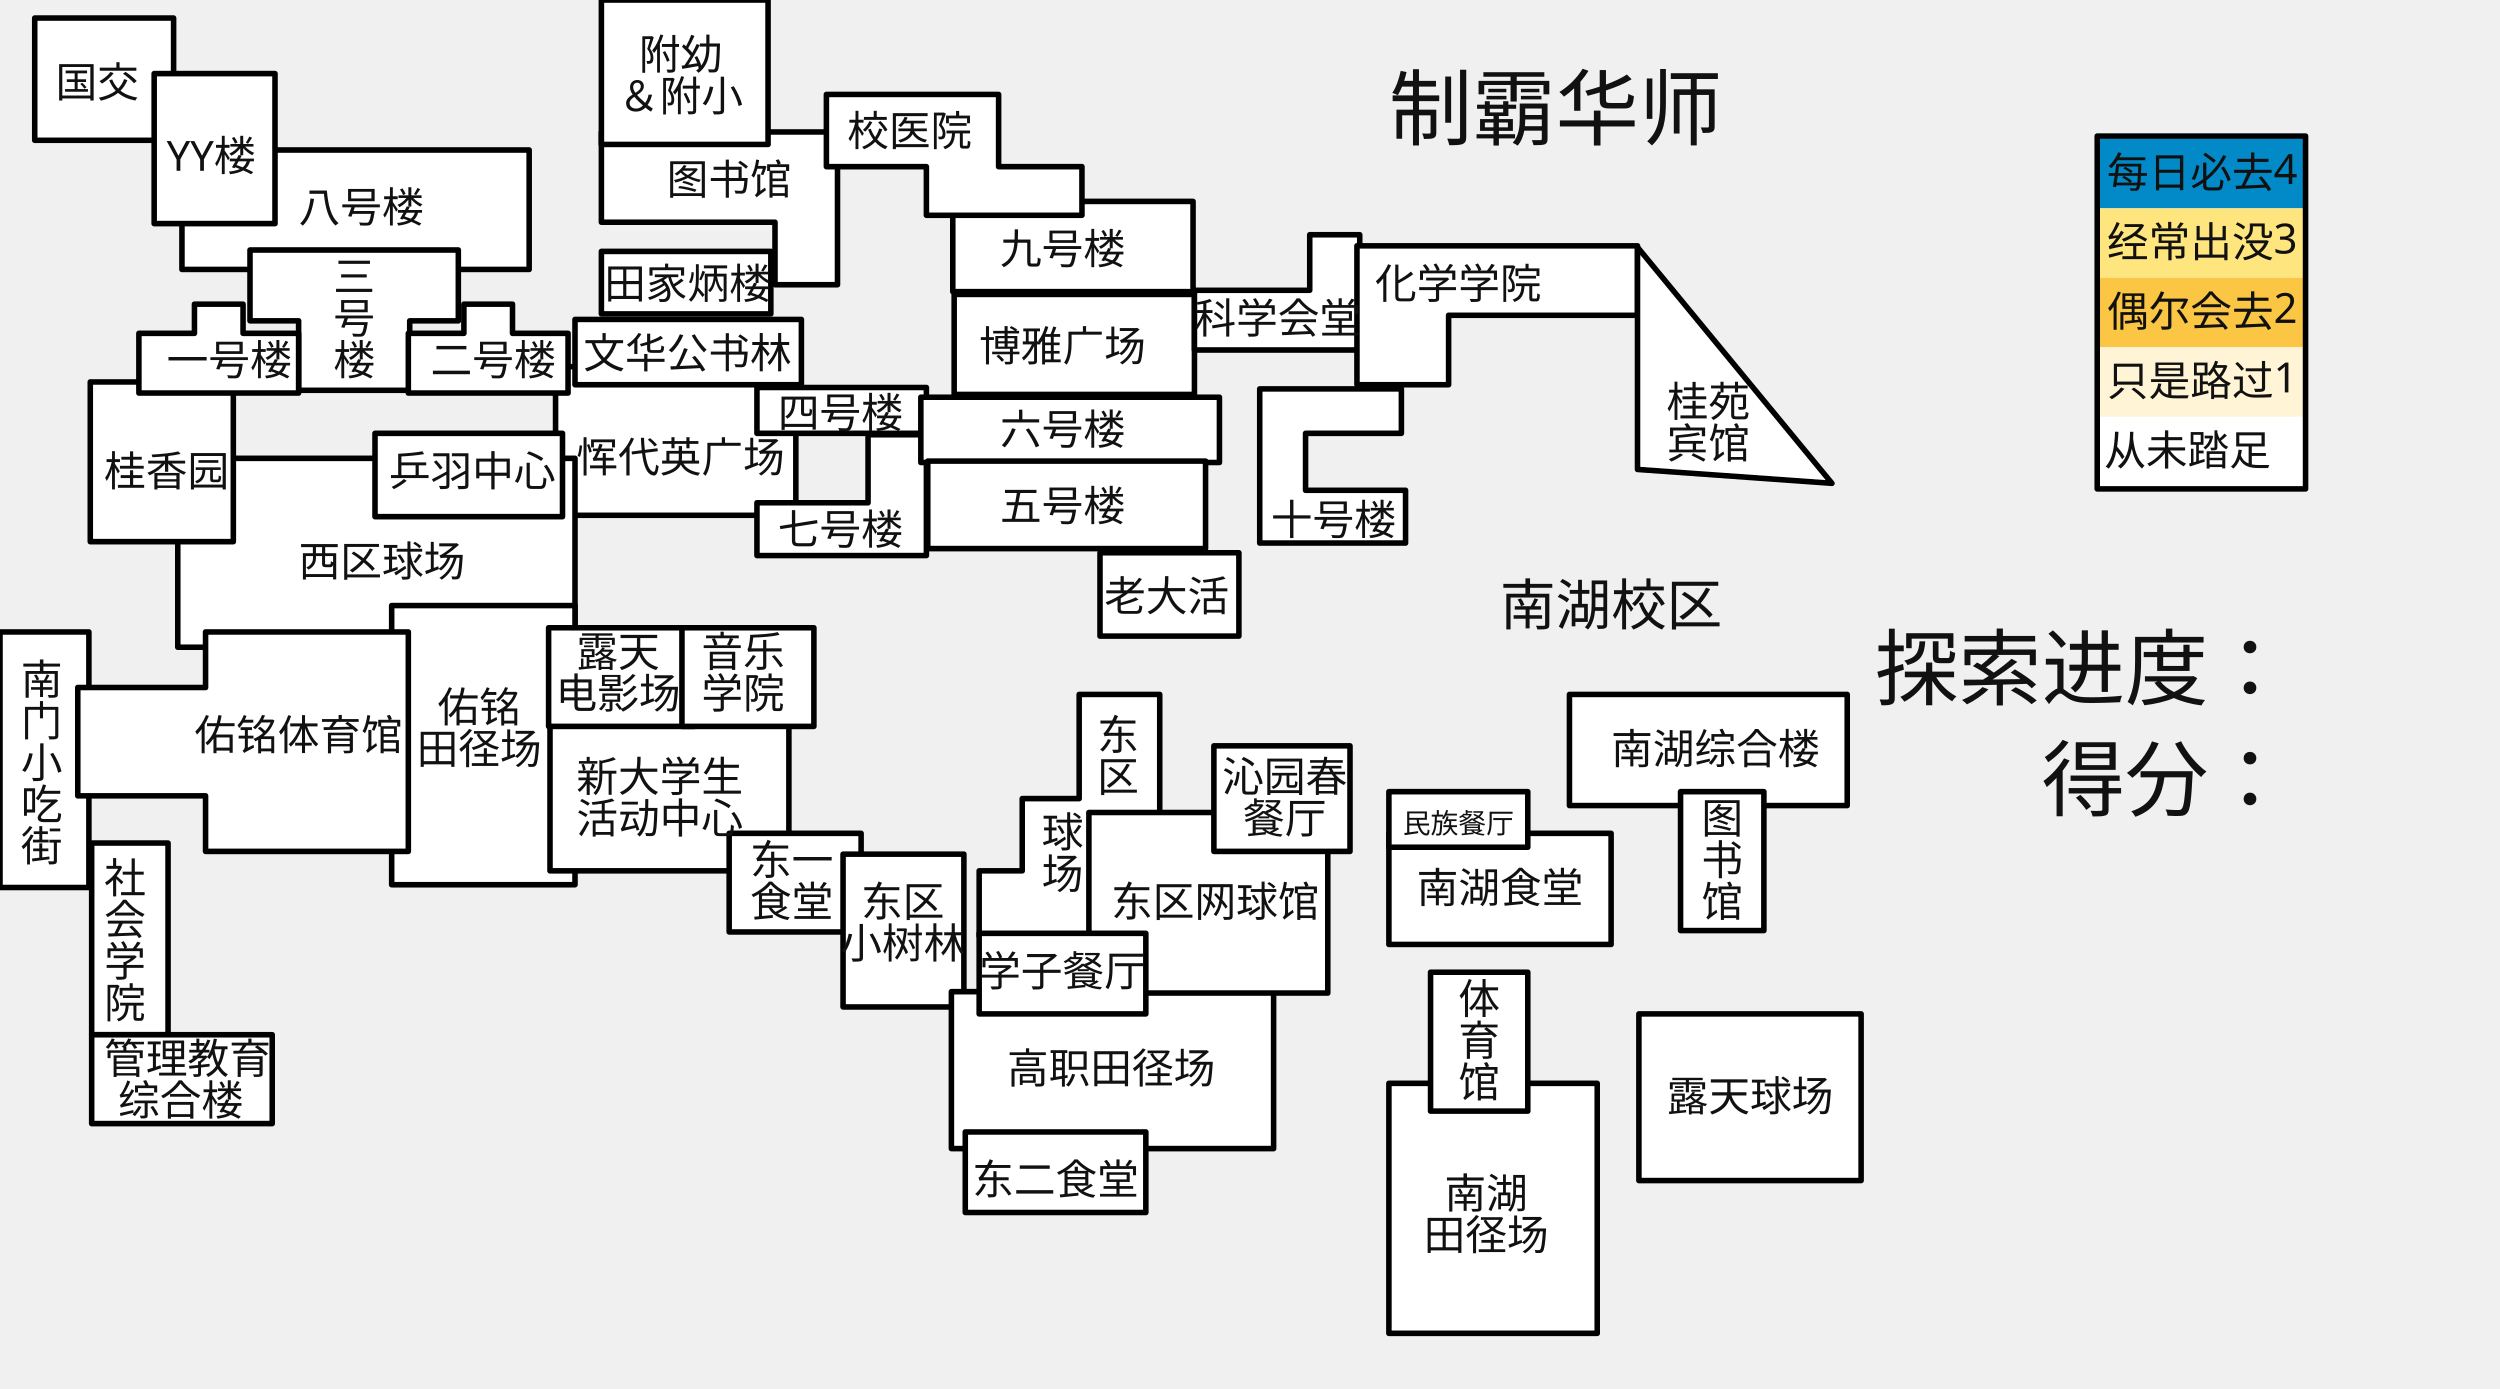
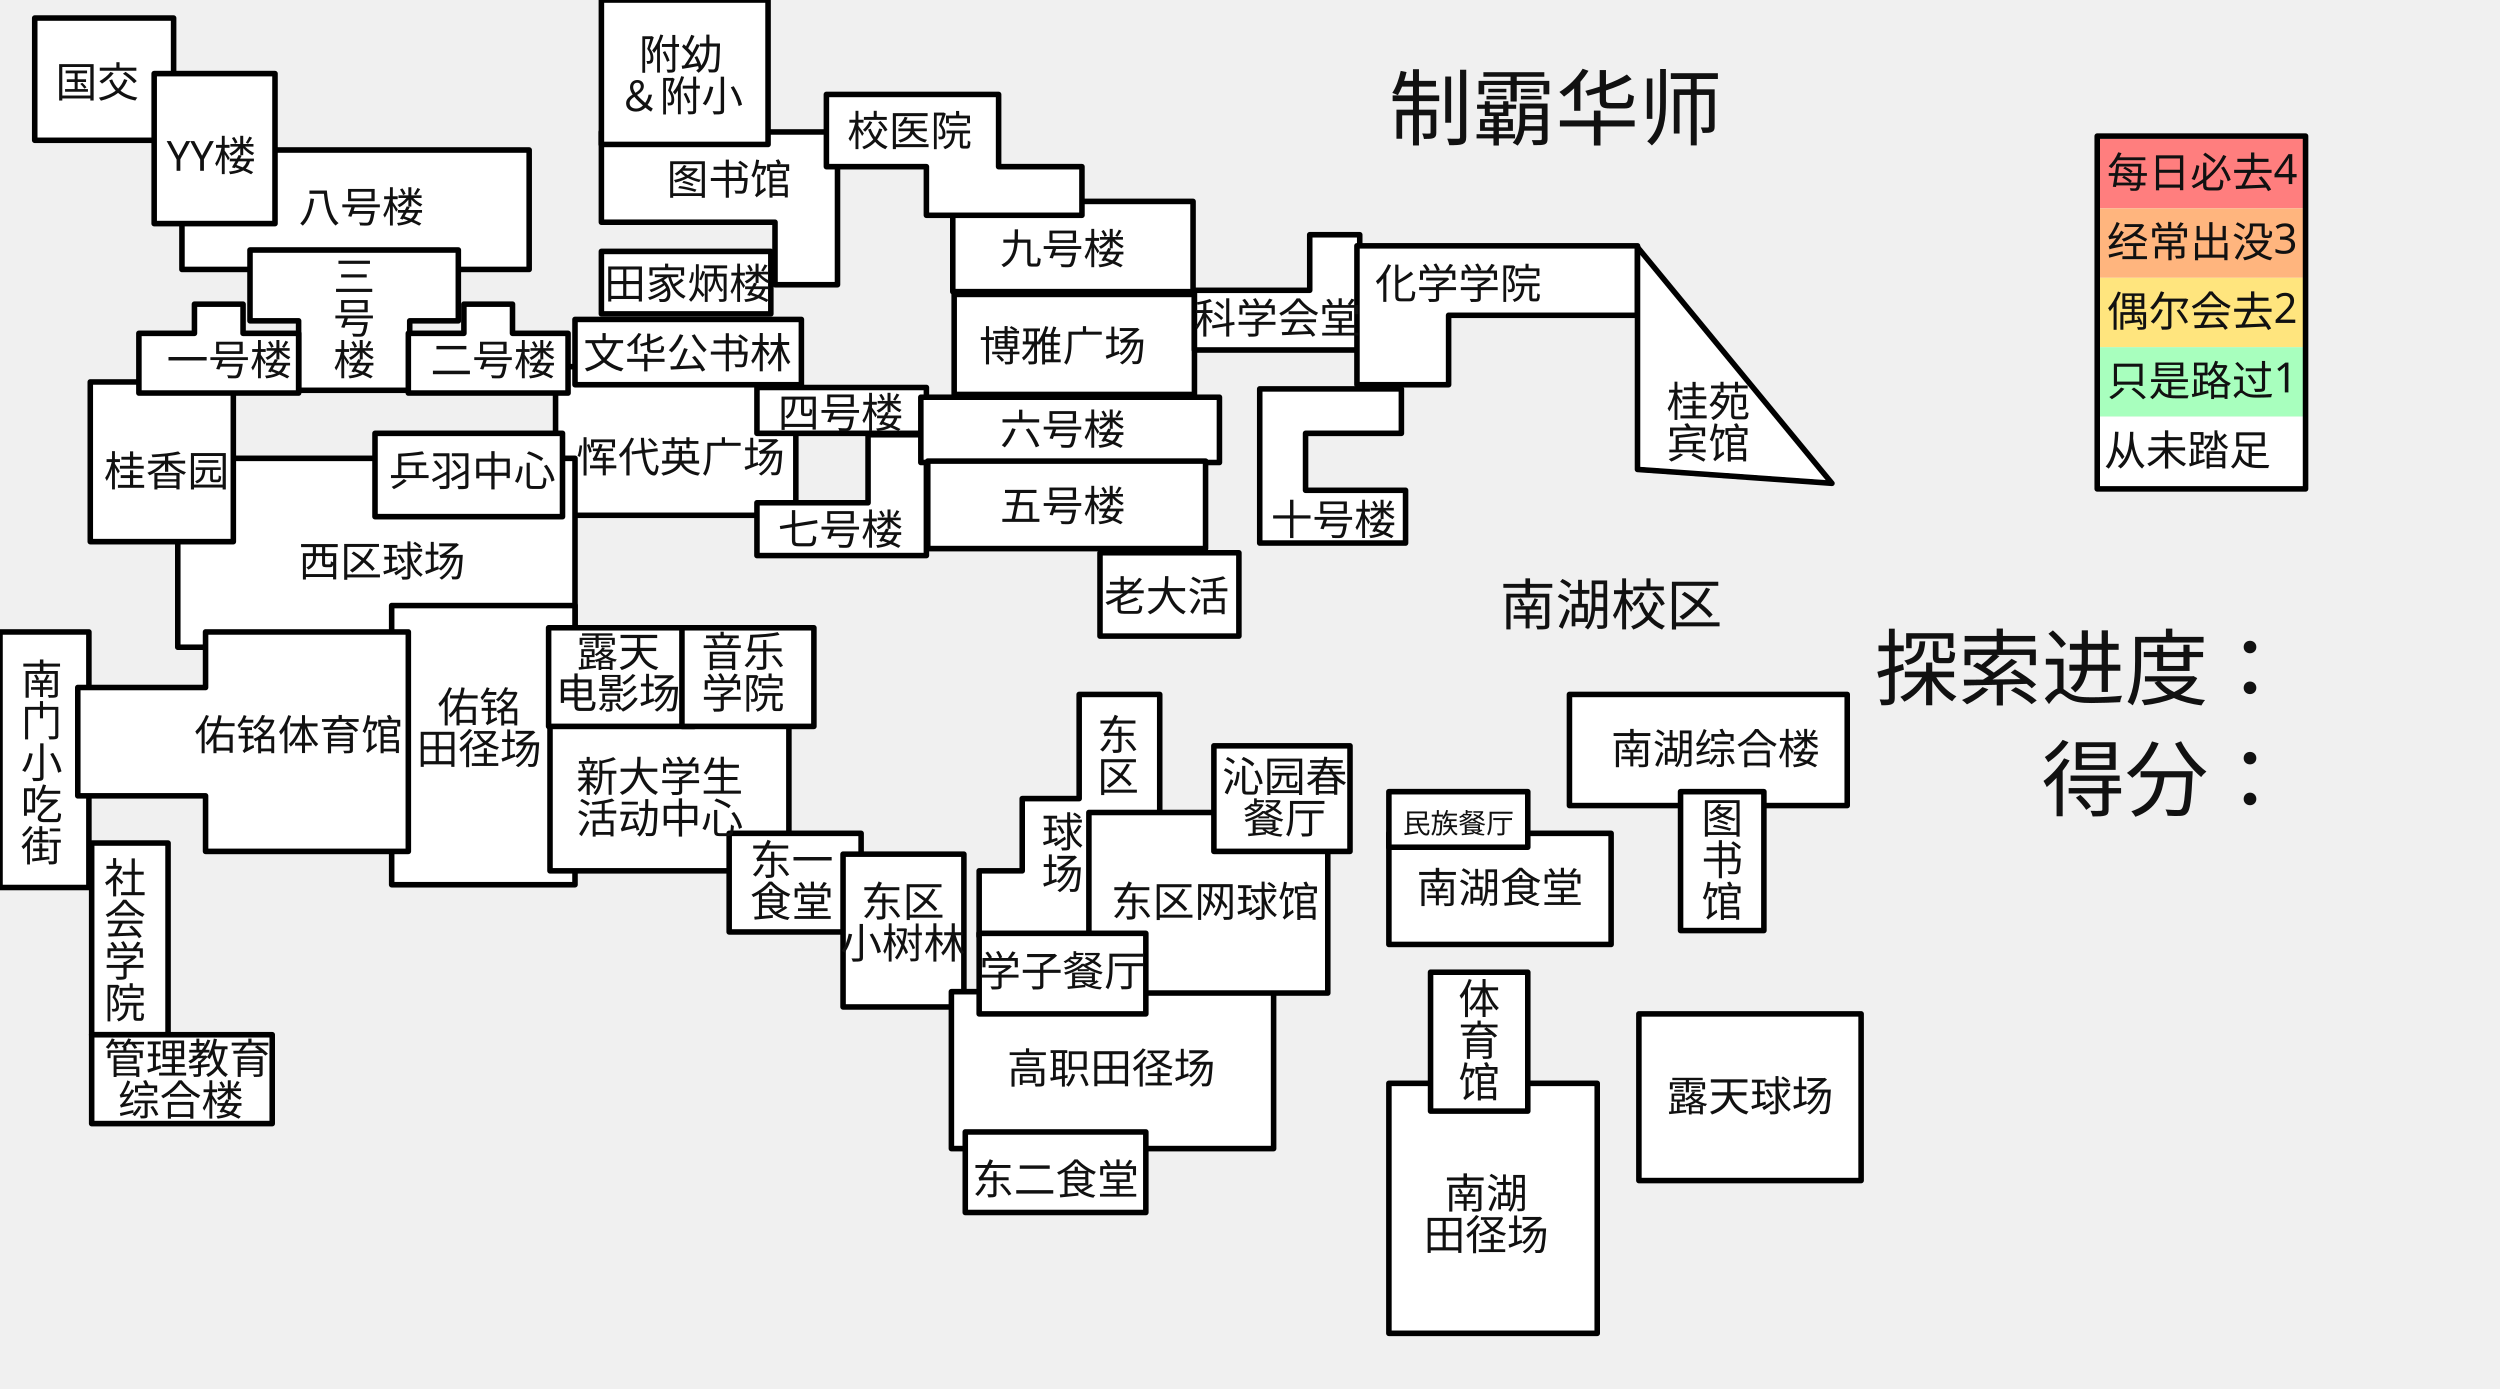
<svg xmlns="http://www.w3.org/2000/svg" viewBox="0 0 1800 1000">
  <style />
  <style>
        text{
        font-family: 'Tensentype-JiaLiDaYuanJF',sans-serif;
        fill:#111;
        font-size:30px;
        }
        #标题,
        #分数,#进度{font-size:60px;}
        .fs24{font-size:24px;}
        .xq{font-size:40px;}
        .xx{font-size:20px;}
        #地点 path,
        .边框{
        fill-rule:evenodd;
        clip-rule:evenodd;
        stroke:#000;
        stroke-width:4;
        stroke-linecap:round;
        stroke-linejoin:round;
        }
        #地点 path{
        fill:#FFF;
        cursor: pointer;
        pointer-events: auto;
        }
        .边框{fill:none;}
        
-         #地点 path[level="4"]{fill:#028ac8;}
-         #地点 path[level="3"]{fill:#fe530b;}
-         #地点 path[level="2"]{fill:#fbc643;}
-         #地点 path[level="1"]{fill:#fff4d6;}
+         #地点 path[level="4"]{fill:#FF7E7E;}
+         #地点 path[level="3"]{fill:#FFB57E;}
+         #地点 path[level="2"]{fill:#FFE57E;}
+         #地点 path[level="1"]{fill:#A8FFBE;}
    </style>
  <text x="1000" y="100" id="标题">制霸华师</text>
  <g id="地点">
    <path id="国交" d="M25 13 v88 h100 v-88 z" />
    <path id="八号楼" d="M131 108 v86 h250 v-86 z" />
    <path id="YY楼" d="M111 53 v108 h87 v-108 z" />
    <path id="三号楼" d="M180 180 v51 h35 v50 h80 v-50 h35 v-51 z" />
    <path id="恽代英广场" d="M400 264 v107 h173 v-107 z" />
    <path id="西区球场" d="M128 330 v136 h286 v-136 z" />
    <path id="桂香园" d="M65 275 v115 h103 v-115 z" />
    <path id="乒羽中心" d="M270 312 v60 h135 v-60 z" />
    <path id="一号楼" d="M100 240 v43 h115 v-43 h-40 v-21 h-35 v21 z" />
    <path id="二号楼" d="M294 240 v43 h115 v-43 h-40 v-21 h-35 v21 z" />
    <path id="南门小吃街" d="M0 455 v184 h64 v-184 z" />
    <path id="佑铭田径场" d="M282 436 v201 h132 v-201 z" />
    <path id="佑铭体育馆" d="M56 495 v78 h92 v40 h146 v-158 h-146 v40 z" />
    <path id="社会学院" d="M66 607 v138 h55 v-138 z" />
    <path id="管理教育综合楼" d="M66 745 v64 h130 v-64 z" />
    <path id="新大学生活动中心" d="M396 514 v113 h172 v-113 z" />
    <path id="露天电影场" d="M395 452 v71 h105 v-71 z" />
    <path id="音乐学院" d="M491 452 v71 h95 v-71 z" />
    <path id="东一食堂" d="M525 600 v71 h95 v-71 z" />
    <path id="东区小树林" d="M607 615 v110 h87 v-110 z" />
    <path id="高职田径场" d="M685 714 v113 h232 v-113 z" />
    <path id="东区球场" d="M705 627 v47 h130 v-174 h-58 v75 h-41 v52 z" />
    <path id="东区网球馆" d="M784 585 v130 h172 v-130 z" />
    <path id="学子餐厅" d="M705 672 v58 h120 v-58 z" />
    <path id="东二食堂" d="M695 815 v58 h130 v-58 z" />
    <path id="沁园春食堂" d="M874 537 v76 h98 v-76 z" />
    <path id="文华公书林" d="M414 230 v47 h163 v-47 z" />
    <path id="田家炳楼" d="M433 181 v45 h122 v-45 z" />
    <path id="图书馆" d="M433 95 h170 v110 h-45 v-45 h-125 z" />
    <path id="附幼附小" d="M433 0 v104 h120 v-104 z" />
    <path id="九号楼" d="M686 145 v65 h173 v-65 z" />
    <path id="校医院" d="M595 68 v52 h72 v35 h112 v-35 h-60 v-52 z" />
    <path id="四号楼" d="M545 279 v33 h122 v-33 z" />
    <path id="七号楼" d="M545 362 v38 h122 v-87 h-42 v49 z" />
    <path id="六号楼" d="M663 286 v47 h215 v-47 z" />
    <path id="五号楼" d="M668 332 v63 h200 v-63 z" />
    <path id="老大活" d="M792 398 v60 h100 v-60 z" />
    <path id="博雅广场" d="M687 212 v72 h173 v-72 z" />
    <path id="科学会堂" d="M860 209 v43 h119 v-83 h-36 v40 z" />
    <path id="化学学院" d="M977 178 v99 h66 v-50 h136 v-50 h-202 z" />
    <path id="桂苑宾馆" d="M1179 178 v160 l140 10 z" />
    <path id="十号楼" d="M907 280 v111 h105 v-38 h-72 v-41 h69 v-32 z" />
    <path id="南湖食堂" d="M1000 600 v80 h160 v-80 z" />
    <path id="民族餐厅" d="M1000 570 v40 h100 v-40 z" />
    <path id="露天球场" d="M1180 730 v120 h160 v-120 z" />
    <path id="南湖田径场" d="M1000 780 v180 h150 v-180 z" />
    <path id="南湖体育馆" d="M1030 700 v100 h70 v-100 z" />
    <path id="南湖综合楼" d="M1130 500 v80 h200 v-80 z" />
    <path id="图书馆" d="m1210 570 v100 h60 v-100 z" />
  </g>
  <g id="地名">
    <text x="40" y="70">国交</text>
    <text x="120" y="123">YY楼</text>
    <text x="215" y="160">八号楼</text>
    <text x="240" y="210">三</text>
    <text x="240" y="240">号</text>
    <text x="240" y="270">楼</text>
    <text x="120" y="270">一号楼</text>
    <text x="310" y="270">二号楼</text>
    <text x="75" y="350">桂香园</text>
    <text x="215" y="415">西区球场</text>
    <text x="280" y="350">乒羽中心</text>
    <text x="140" y="540">佑铭体育馆</text>
    <text x="15" y="500">南</text>
    <text x="15" y="530">门</text>
    <text x="15" y="560">小</text>
    <text x="15" y="590">吃</text>
    <text x="15" y="620">街</text>
    <text x="75" y="643">社</text>
    <text x="75" y="673">会</text>
    <text x="75" y="703">学</text>
    <text x="75" y="733">院</text>
    <text x="75" y="773">管理教育</text>
    <text x="85" y="803">综合楼</text>
    <text x="315" y="520">佑铭</text>
    <text x="300" y="550">田径场</text>
    <text x="415" y="570">新大学生</text>
    <text x="415" y="600">活动中心</text>
    <text x="415" y="480">露天</text>
    <text x="400" y="510">电影场</text>
    <text x="505" y="480">音乐</text>
    <text x="505" y="510">学院</text>
    <text x="540" y="630">东一</text>
    <text x="540" y="660">食堂</text>
    <text x="620" y="660">东区</text>
    <text x="605" y="690">小树林</text>
    <text x="705" y="710">学子餐厅</text>
    <text x="725" y="780">高职田径场</text>
    <text x="700" y="860">东二食堂</text>
    <text x="800" y="660">东区网球馆</text>
    <text x="790" y="540">东</text>
    <text x="790" y="570">区</text>
    <text x="750" y="610">球</text>
    <text x="750" y="640">场</text>
    <text x="880" y="570">沁园春</text>
    <text x="895" y="600">餐厅</text>
    <text x="420" y="265">文华公书林</text>
    <text x="415" y="340">恽代英广场</text>
    <text x="435" y="215">田家炳楼</text>
    <text x="460" y="50">附幼</text>
    <text x="445" y="80">＆附小</text>
    <text x="480" y="140">图书馆</text>
    <text x="610" y="105">校医院</text>
    <text x="720" y="190">九号楼</text>
    <text x="705" y="260">博雅广场</text>
    <text x="720" y="320">六号楼</text>
    <text x="720" y="375">五号楼</text>
    <text x="560" y="392">七号楼</text>
    <text x="560" y="308">四号楼</text>
    <text x="990" y="215">化学学院</text>
    <text x="860" y="240">科学会堂</text>
    <text x="915" y="385">十号楼</text>
    <text x="1200" y="300">桂苑</text>
    <text x="1200" y="330">宾馆</text>
    <text x="795" y="440">老大活</text>
    <text class="xq" x="1080" y="450">南湖校区</text>
    <text x="1160" y="550">南湖综合楼</text>
    <text x="1225" y="600">图</text>
    <text x="1225" y="630">书</text>
    <text x="1225" y="660">馆</text>
    <text x="1020" y="650">南湖食堂</text>
    <text class="xx" x="1010" y="600">民族餐厅</text>
    <text x="1200" y="800">露天球场</text>
    <text x="1040" y="870">南湖</text>
    <text x="1025" y="900">田径场</text>
    <text x="1050" y="730">体</text>
    <text x="1050" y="760">育</text>
    <text x="1050" y="790">馆</text>
  </g>
  <text id="进度" x="1350" y="503">探索进度：</text>
  <text id="分数" x="1470" y="583">得分：</text>
  <g id="等级">
-     <path fill="#028ac8" d="M1510 100h150v50H1510Z" />
-     <path fill="#FFE57E" d="M1510 150h150v50H1510Z" />
-     <path fill="#fbc643" d="M1510 200h150v50H1510Z" />
-     <path fill="#fff4d6" d="M1510 250h150v50H1510Z" />
+     <path fill="#FF7E7E" d="M1510 100h150v50H1510Z" />
+     <path fill="#FFB57E" d="M1510 150h150v50H1510Z" />
+     <path fill="#FFE57E" d="M1510 200h150v50H1510Z" />
+     <path fill="#A8FFBE" d="M1510 250h150v50H1510Z" />
    <path fill="#FFF" d="M1510 300h150v50H1510Z" />
    <path class="边框" d="M1510 98h150v254H1510Z" />
    <text x="1517" y="135">每日必去4</text>
    <text x="1517" y="185">经常出没3</text>
    <text x="1517" y="235">偶尔会去2</text>
    <text x="1517" y="285">只是路过1</text>
    <text x="1515" y="335">从未踏足</text>
  </g>
</svg>
